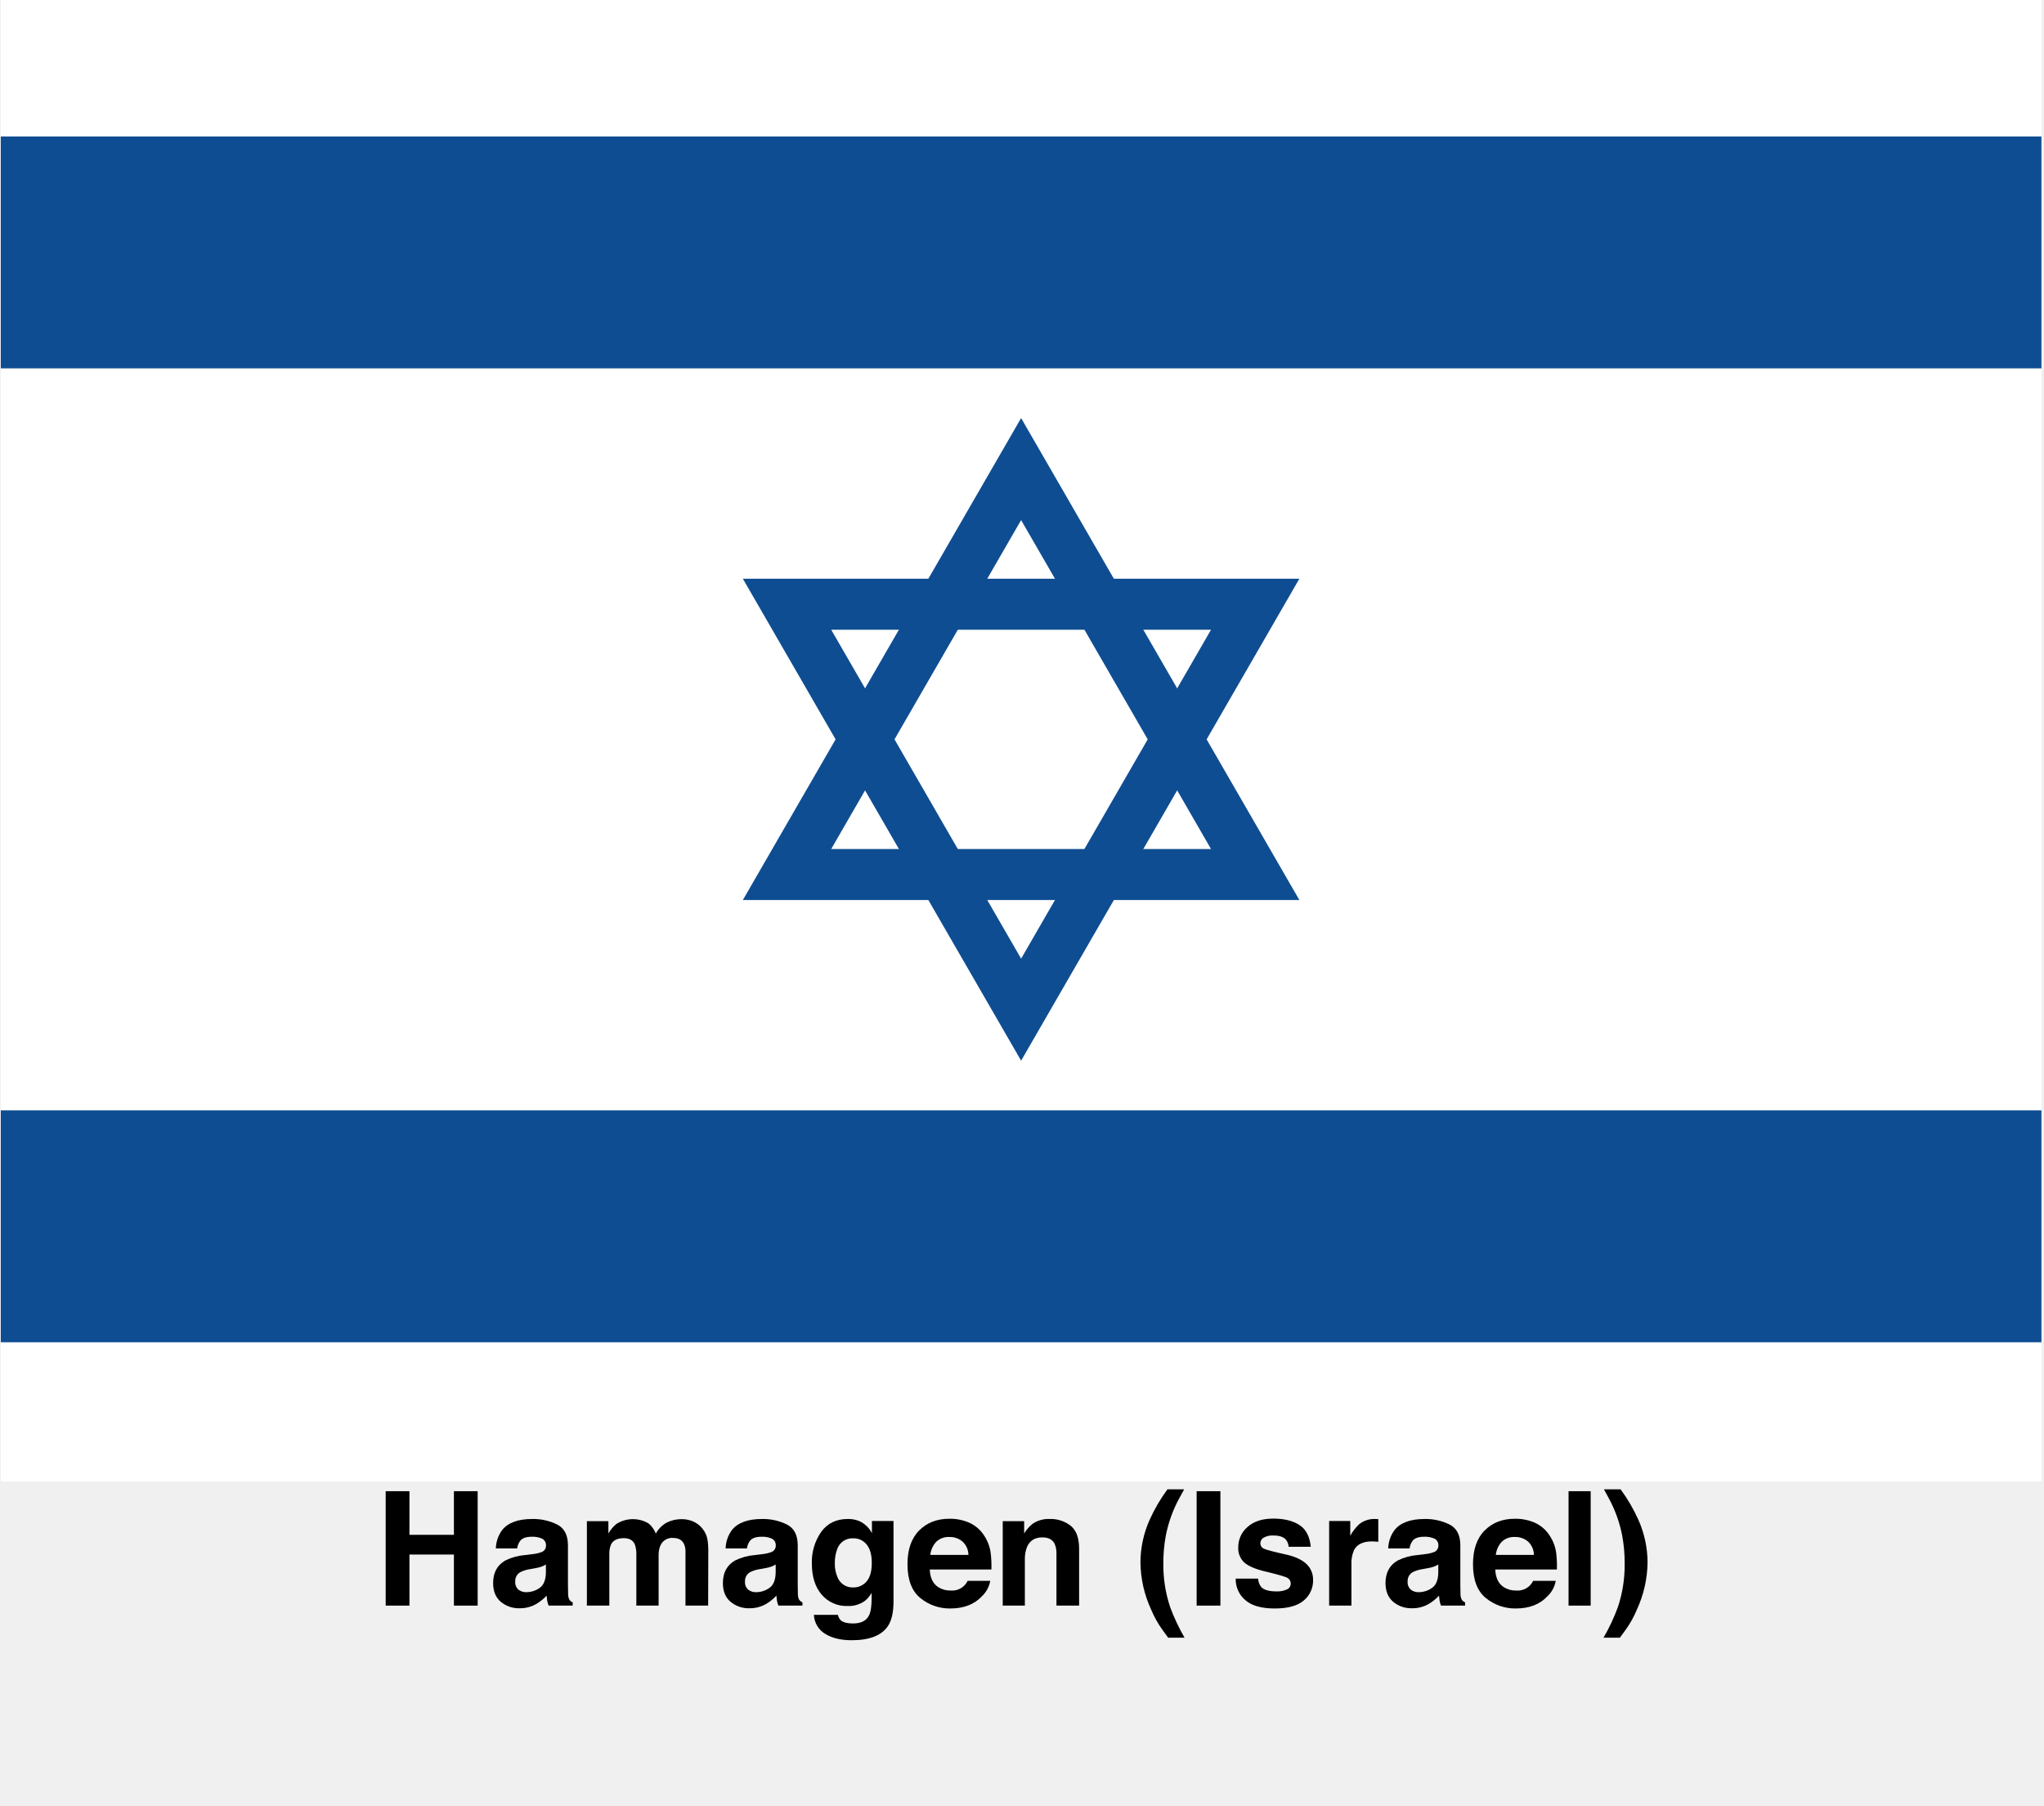
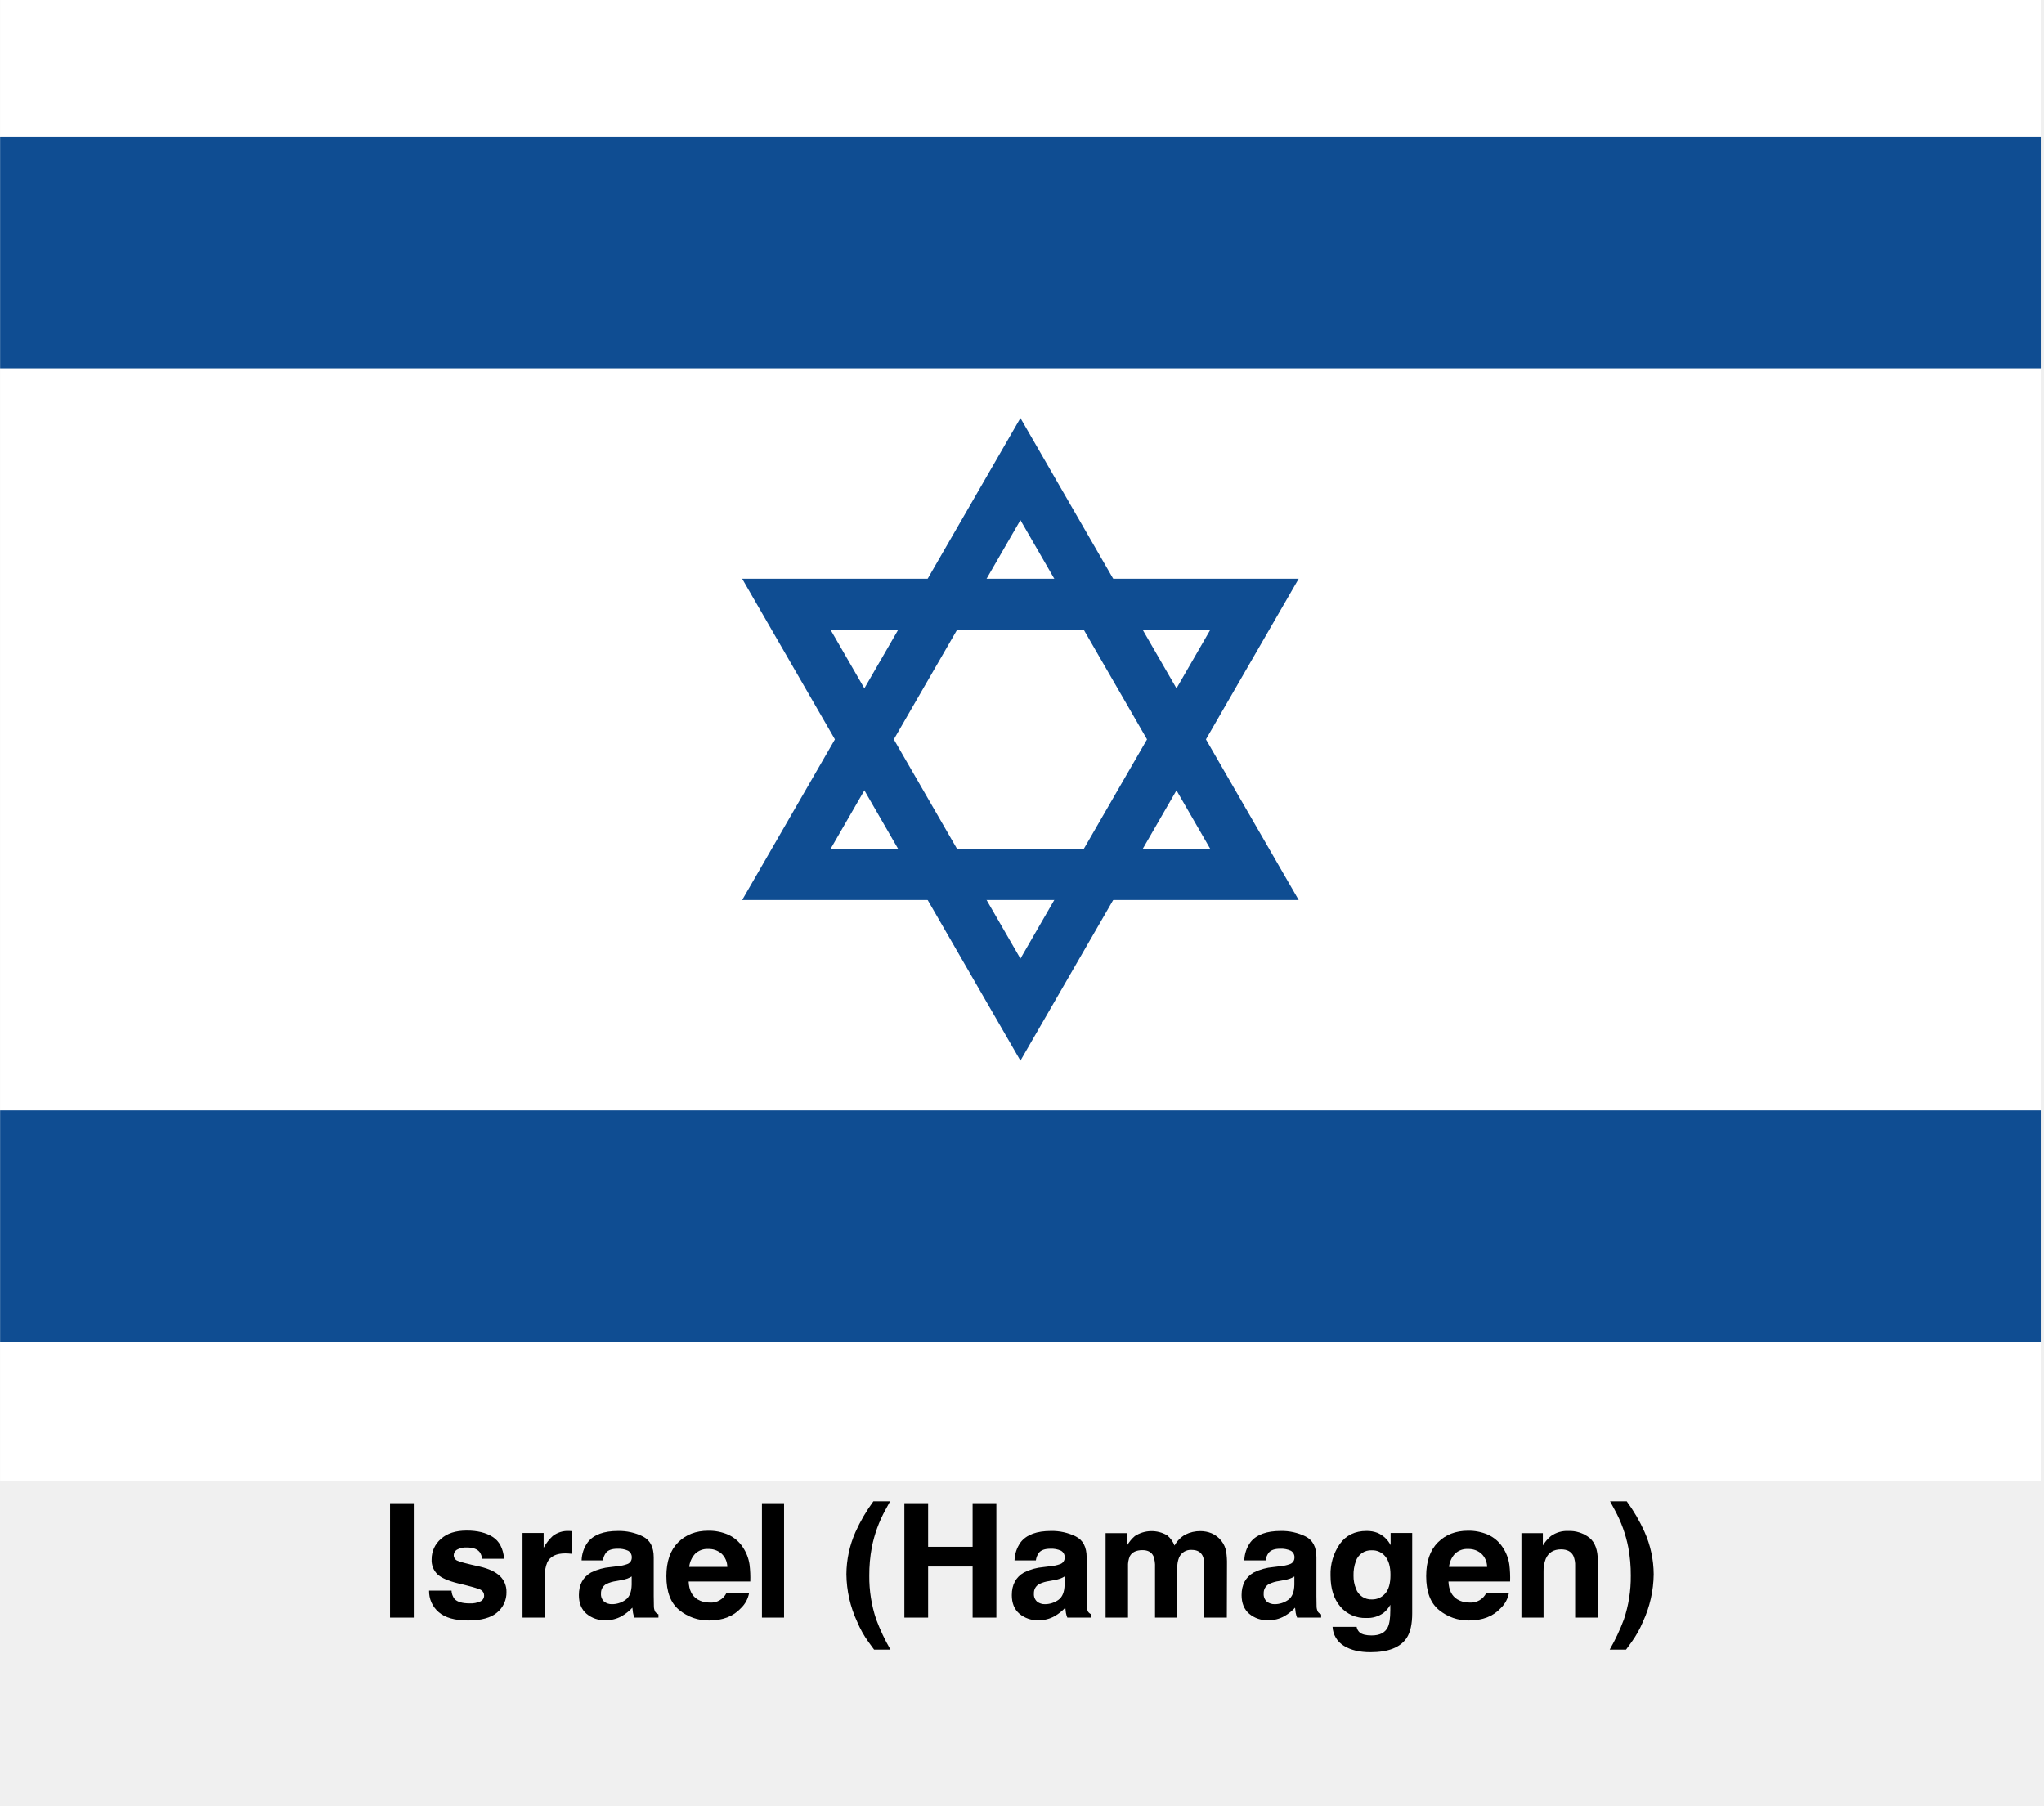
<svg xmlns="http://www.w3.org/2000/svg" id="Layer_1" data-name="Layer 1" viewBox="0 0 900 795.167">
  <defs>
    <style>.cls-1{fill:#fff;}.cls-2{fill:#0f4d92;}.cls-3{opacity:0;}</style>
  </defs>
-   <rect class="cls-1" x="0.346" y="-1.168" width="898.525" height="653.473" />
-   <rect class="cls-2" x="0.346" y="60.095" width="898.525" height="102.105" />
-   <rect class="cls-2" x="0.346" y="488.937" width="898.525" height="102.105" />
+   <rect class="cls-1" x="0.045" y="-1.168" width="898.525" height="653.473" />
+   <rect class="cls-2" x="0.045" y="60.095" width="898.525" height="102.105" />
+   <rect class="cls-2" x="0.045" y="488.937" width="898.525" height="102.105" />
  <g id="triangle">
    <g class="cls-3">
-       <polygon points="449.609 206.551 346.537 385.077 552.682 385.077 449.609 206.551" />
+       <polygon points="449.308 206.551 346.235 385.077 552.38 385.077 449.308 206.551" />
    </g>
-     <path class="cls-2" d="M572.134,396.31H327.083l122.526-212.222ZM365.99,373.846H533.228L449.609,229.014Z" />
+     <path class="cls-2" d="M571.833,396.31H326.782l122.526-212.222ZM365.688,373.846H532.926L449.308,229.014Z" />
  </g>
  <g id="triangle-2" data-name="triangle">
    <g class="cls-3">
-       <polygon points="449.609 444.586 552.682 266.06 346.537 266.06 449.609 444.586" />
+       <polygon points="449.308 444.586 552.38 266.06 346.235 266.06 449.308 444.586" />
    </g>
-     <path class="cls-2" d="M449.609,467.049,327.083,254.827H572.134ZM365.99,277.291l83.62,144.832L533.228,277.291Z" />
+     <path class="cls-2" d="M449.308,467.049,326.782,254.827H571.833ZM365.688,277.291l83.62,144.832,83.619-144.832Z" />
  </g>
-   <path d="M169.822,707.001V656.62h10.459v19.209h19.585v-19.209h10.459v50.381h-10.459V684.511h-19.585v22.49Z" />
-   <path d="M234.412,684.34a15.393,15.393,0,0,0,3.891-.855,2.93,2.93,0,0,0,2.101-2.769,3.272,3.272,0,0,0-1.611-3.161,10.168,10.168,0,0,0-4.729-.872q-3.5,0-4.955,1.709a7.045,7.045,0,0,0-1.386,3.418h-9.399a14.258,14.258,0,0,1,2.746-8.032q3.879-4.922,13.319-4.922a23.757,23.757,0,0,1,10.916,2.427q4.771,2.427,4.771,9.16v17.09q0,1.778.068,4.307a5.408,5.408,0,0,0,.581,2.598,3.478,3.478,0,0,0,1.436,1.128v1.436h-10.596a10.754,10.754,0,0,1-.615-2.119q-.171-.99-.273-2.256a20.104,20.104,0,0,1-4.676,3.726,14.135,14.135,0,0,1-7.151,1.812,12.338,12.338,0,0,1-8.405-2.889q-3.318-2.887-3.317-8.186,0-6.87,5.337-9.946a23.84,23.84,0,0,1,8.608-2.393Zm5.956,4.546a10.684,10.684,0,0,1-1.888.939,15.888,15.888,0,0,1-2.616.667l-2.218.41a14.627,14.627,0,0,0-4.478,1.333,4.449,4.449,0,0,0-2.301,4.136,4.323,4.323,0,0,0,1.405,3.606,5.347,5.347,0,0,0,3.419,1.11,10.182,10.182,0,0,0,5.883-1.846q2.689-1.846,2.793-6.733Z" />
-   <path d="M305.071,669.882a10.839,10.839,0,0,1,4.341,3.35,10.716,10.716,0,0,1,2.119,4.785,33.117,33.117,0,0,1,.342,5.503l-.068,23.481H301.824v-23.721a7.799,7.799,0,0,0-.684-3.486q-1.299-2.597-4.785-2.598a5.599,5.599,0,0,0-5.571,3.35,10.517,10.517,0,0,0-.786,4.272v22.183h-9.81V684.819a12.473,12.473,0,0,0-.684-4.819q-1.23-2.7-4.819-2.7-4.17,0-5.605,2.7a10.401,10.401,0,0,0-.786,4.58v22.422H258.416v-37.188h9.468v5.435a15.663,15.663,0,0,1,3.418-4.136,13.524,13.524,0,0,1,14.253-.308,10.948,10.948,0,0,1,3.213,4.478,12.38,12.38,0,0,1,4.751-4.819,14.497,14.497,0,0,1,6.699-1.538A12.977,12.977,0,0,1,305.071,669.882Z" />
-   <path d="M335.584,684.34a15.393,15.393,0,0,0,3.891-.855,2.93,2.93,0,0,0,2.101-2.769,3.272,3.272,0,0,0-1.611-3.161,10.168,10.168,0,0,0-4.729-.872q-3.5,0-4.955,1.709a7.045,7.045,0,0,0-1.386,3.418H319.495a14.258,14.258,0,0,1,2.746-8.032q3.879-4.922,13.319-4.922a23.757,23.757,0,0,1,10.916,2.427q4.771,2.427,4.771,9.16v17.09q0,1.778.068,4.307a5.408,5.408,0,0,0,.581,2.598,3.478,3.478,0,0,0,1.436,1.128v1.436H342.737a10.754,10.754,0,0,1-.615-2.119q-.171-.99-.273-2.256a20.104,20.104,0,0,1-4.676,3.726,14.135,14.135,0,0,1-7.151,1.812,12.338,12.338,0,0,1-8.405-2.889q-3.318-2.887-3.317-8.186,0-6.87,5.337-9.946a23.84,23.84,0,0,1,8.608-2.393Zm5.956,4.546a10.684,10.684,0,0,1-1.888.939,15.888,15.888,0,0,1-2.616.667l-2.218.41a14.627,14.627,0,0,0-4.478,1.333,4.449,4.449,0,0,0-2.301,4.136,4.323,4.323,0,0,0,1.405,3.606,5.347,5.347,0,0,0,3.419,1.11,10.182,10.182,0,0,0,5.883-1.846q2.689-1.846,2.793-6.733Z" />
-   <path d="M378.19,669.711a11.703,11.703,0,0,1,5.734,5.4V669.745h9.502v35.342q0,7.211-2.427,10.869-4.17,6.289-15.996,6.289-7.144,0-11.655-2.803a10.34,10.34,0,0,1-4.99-8.374h10.596a4.391,4.391,0,0,0,1.333,2.461q1.572,1.333,5.298,1.333,5.263,0,7.041-3.521,1.162-2.256,1.162-7.588v-2.393a11.877,11.877,0,0,1-3.008,3.589,12.095,12.095,0,0,1-7.554,2.222,14.292,14.292,0,0,1-11.468-5.042q-4.289-5.041-4.289-13.654a23.04,23.04,0,0,1,4.131-13.963q4.129-5.656,11.708-5.656A12.811,12.811,0,0,1,378.19,669.711Zm3.317,26.712q2.348-2.581,2.349-8.221,0-5.297-2.229-8.066a7.275,7.275,0,0,0-5.973-2.769,7.04,7.04,0,0,0-7.046,4.819,17.139,17.139,0,0,0-1.021,6.323,14.471,14.471,0,0,0,1.089,5.776,7.099,7.099,0,0,0,7.08,4.717A7.48,7.48,0,0,0,381.507,696.423Z" />
-   <path d="M426.795,670.5a15.151,15.151,0,0,1,6.438,5.511,18.311,18.311,0,0,1,2.969,7.703,47.682,47.682,0,0,1,.321,7.394H409.388q.227,5.606,3.896,7.861a9.895,9.895,0,0,0,5.371,1.401,7.566,7.566,0,0,0,7.414-4.272h9.945a12.164,12.164,0,0,1-3.611,6.733q-5.005,5.435-14.017,5.435a20.312,20.312,0,0,1-13.123-4.584q-5.685-4.583-5.685-14.915,0-9.681,5.132-14.847,5.133-5.165,13.323-5.166A21.206,21.206,0,0,1,426.795,670.5Zm-14.573,8.415a10.119,10.119,0,0,0-2.595,5.767h16.782a8.13,8.13,0,0,0-2.595-5.887,8.539,8.539,0,0,0-5.777-2.009A7.727,7.727,0,0,0,412.222,678.915Z" />
-   <path d="M471.49,671.882q3.659,3.023,3.659,10.031v25.088H465.169V684.34a10.408,10.408,0,0,0-.78-4.512q-1.425-2.871-5.429-2.871-4.92,0-6.752,4.204a14.531,14.531,0,0,0-.95,5.674v20.166h-9.741v-37.188h9.434v5.435a16.5,16.5,0,0,1,3.54-4.136,12.263,12.263,0,0,1,7.59-2.256A14.275,14.275,0,0,1,471.49,671.882Z" />
-   <path d="M506.15,669.335a73.253,73.253,0,0,1,7.896-13.535h7.349l-2.085,3.828a56.994,56.994,0,0,0-5.981,16.543,65.425,65.425,0,0,0-1.094,12.373,58.448,58.448,0,0,0,3.042,19.243,87.811,87.811,0,0,0,6.289,13.33H514.354l-2.427-3.315a44.441,44.441,0,0,1-5.024-8.955,50.987,50.987,0,0,1-4.751-20.918A46.401,46.401,0,0,1,506.15,669.335Z" />
-   <path d="M537.357,707.001h-10.459V656.62h10.459Z" />
-   <path d="M553.968,695.107a6.478,6.478,0,0,0,1.34,3.691q1.819,1.948,6.73,1.948a10.291,10.291,0,0,0,4.585-.855,2.736,2.736,0,0,0,1.7-2.563,2.765,2.765,0,0,0-1.369-2.495q-1.37-.854-10.191-2.939-6.35-1.572-8.947-3.931a8.518,8.518,0,0,1-2.598-6.699,11.612,11.612,0,0,1,4.059-8.87q4.059-3.708,11.424-3.708,6.987,0,11.389,2.786,4.402,2.786,5.053,9.621h-9.741a5.76,5.76,0,0,0-1.062-2.974q-1.611-1.982-5.484-1.982a7.903,7.903,0,0,0-4.541.991,2.852,2.852,0,0,0-1.354,2.324,2.541,2.541,0,0,0,1.439,2.427q1.44.787,10.171,2.7,5.821,1.368,8.727,4.136a9.391,9.391,0,0,1,2.871,7.007,11.315,11.315,0,0,1-4.127,9.041q-4.128,3.502-12.757,3.503-8.804,0-12.998-3.708a12.056,12.056,0,0,1-4.195-9.451Z" />
-   <path d="M606.041,668.874q.186.018.837.051v9.98q-.923-.103-1.641-.137-.718-.034-1.162-.034-5.88,0-7.896,3.828a14.894,14.894,0,0,0-1.128,6.631v17.808h-9.81V669.745h9.297v6.494a20.599,20.599,0,0,1,3.931-5.093,10.7,10.7,0,0,1,7.109-2.29C605.761,668.857,605.915,668.863,606.041,668.874Z" />
-   <path d="M627.342,684.34a15.393,15.393,0,0,0,3.891-.855,2.93,2.93,0,0,0,2.101-2.769,3.272,3.272,0,0,0-1.611-3.161,10.168,10.168,0,0,0-4.729-.872q-3.499,0-4.955,1.709a7.045,7.045,0,0,0-1.386,3.418H611.253a14.258,14.258,0,0,1,2.746-8.032q3.879-4.922,13.319-4.922a23.757,23.757,0,0,1,10.916,2.427q4.771,2.427,4.771,9.16v17.09q0,1.778.068,4.307a5.408,5.408,0,0,0,.581,2.598,3.478,3.478,0,0,0,1.436,1.128v1.436H634.495a10.754,10.754,0,0,1-.615-2.119q-.171-.99-.273-2.256a20.104,20.104,0,0,1-4.676,3.726,14.135,14.135,0,0,1-7.151,1.812,12.338,12.338,0,0,1-8.405-2.889q-3.318-2.887-3.317-8.186,0-6.87,5.337-9.946a23.841,23.841,0,0,1,8.608-2.393Zm5.956,4.546a10.685,10.685,0,0,1-1.888.939,15.889,15.889,0,0,1-2.616.667l-2.218.41a14.627,14.627,0,0,0-4.478,1.333,4.449,4.449,0,0,0-2.301,4.136,4.323,4.323,0,0,0,1.405,3.606,5.347,5.347,0,0,0,3.419,1.11,10.182,10.182,0,0,0,5.883-1.846q2.689-1.846,2.793-6.733Z" />
-   <path d="M675.794,670.5a15.151,15.151,0,0,1,6.438,5.511,18.311,18.311,0,0,1,2.969,7.703,47.682,47.682,0,0,1,.321,7.394H658.387q.227,5.606,3.896,7.861a9.895,9.895,0,0,0,5.371,1.401,7.566,7.566,0,0,0,7.414-4.272h9.945a12.164,12.164,0,0,1-3.611,6.733q-5.005,5.435-14.017,5.435a20.312,20.312,0,0,1-13.123-4.584q-5.685-4.583-5.685-14.915,0-9.681,5.132-14.847,5.133-5.165,13.323-5.166A21.206,21.206,0,0,1,675.794,670.5Zm-14.573,8.415a10.119,10.119,0,0,0-2.595,5.767h16.782a8.13,8.13,0,0,0-2.595-5.887,8.539,8.539,0,0,0-5.777-2.009A7.727,7.727,0,0,0,661.221,678.915Z" />
-   <path d="M700.394,707.001h-9.741V656.62h9.741Z" />
-   <path d="M721.455,669.335a46.474,46.474,0,0,1,3.992,18.594,51.081,51.081,0,0,1-4.742,20.918,44.575,44.575,0,0,1-5.016,8.955l-2.423,3.315h-7.199a87.967,87.967,0,0,0,6.266-13.33,58.654,58.654,0,0,0,3.031-19.243,65.68,65.68,0,0,0-1.09-12.373,57.14,57.14,0,0,0-5.959-16.543l-2.078-3.828h7.336A73.287,73.287,0,0,1,721.455,669.335Z" />
+   <path d="M182.193,712.276h-10.459V661.895h10.459Z" />
+   <path d="M198.805,700.381a6.478,6.478,0,0,0,1.34,3.691q1.819,1.948,6.73,1.948a10.291,10.291,0,0,0,4.585-.854,2.736,2.736,0,0,0,1.7-2.563,2.765,2.765,0,0,0-1.369-2.495q-1.37-.854-10.191-2.939-6.35-1.572-8.947-3.931a8.518,8.518,0,0,1-2.598-6.699,11.612,11.612,0,0,1,4.059-8.87q4.059-3.708,11.424-3.708,6.987,0,11.389,2.786,4.402,2.786,5.053,9.621h-9.741a5.76,5.76,0,0,0-1.062-2.974q-1.611-1.982-5.484-1.982a7.903,7.903,0,0,0-4.541.991,2.852,2.852,0,0,0-1.354,2.324,2.541,2.541,0,0,0,1.439,2.427q1.44.787,10.171,2.7,5.821,1.368,8.727,4.136a9.391,9.391,0,0,1,2.871,7.007,11.315,11.315,0,0,1-4.127,9.041q-4.128,3.502-12.757,3.503-8.804,0-12.998-3.708a12.056,12.056,0,0,1-4.195-9.451Z" />
+   <path d="M250.878,674.149q.186.018.837.051v9.98q-.923-.103-1.641-.137-.718-.034-1.162-.034-5.88,0-7.896,3.828a14.894,14.894,0,0,0-1.128,6.631v17.808h-9.81V675.02h9.297v6.494a20.599,20.599,0,0,1,3.931-5.093,10.7,10.7,0,0,1,7.109-2.29C250.598,674.131,250.752,674.137,250.878,674.149Z" />
+   <path d="M272.179,689.615a15.394,15.394,0,0,0,3.891-.854,2.93,2.93,0,0,0,2.101-2.769,3.272,3.272,0,0,0-1.611-3.161,10.168,10.168,0,0,0-4.729-.872q-3.5,0-4.955,1.709a7.045,7.045,0,0,0-1.386,3.418h-9.399a14.258,14.258,0,0,1,2.746-8.032q3.879-4.922,13.319-4.922a23.757,23.757,0,0,1,10.916,2.427q4.771,2.427,4.771,9.16V702.808q0,1.778.068,4.307a5.408,5.408,0,0,0,.581,2.598,3.479,3.479,0,0,0,1.436,1.128v1.436h-10.596a10.754,10.754,0,0,1-.615-2.119q-.171-.99-.273-2.256a20.104,20.104,0,0,1-4.676,3.726,14.135,14.135,0,0,1-7.151,1.812,12.338,12.338,0,0,1-8.405-2.889q-3.318-2.887-3.317-8.186,0-6.87,5.337-9.946a23.84,23.84,0,0,1,8.608-2.393Zm5.956,4.546a10.685,10.685,0,0,1-1.888.939,15.886,15.886,0,0,1-2.616.667l-2.218.41a14.626,14.626,0,0,0-4.478,1.333,4.449,4.449,0,0,0-2.301,4.136,4.323,4.323,0,0,0,1.405,3.606,5.347,5.347,0,0,0,3.419,1.11,10.182,10.182,0,0,0,5.883-1.846q2.689-1.846,2.793-6.733Z" />
+   <path d="M320.631,675.775a15.151,15.151,0,0,1,6.438,5.511,18.311,18.311,0,0,1,2.969,7.703,47.682,47.682,0,0,1,.321,7.394H303.224q.227,5.606,3.896,7.861a9.895,9.895,0,0,0,5.371,1.401,7.566,7.566,0,0,0,7.414-4.272h9.945a12.164,12.164,0,0,1-3.611,6.733q-5.005,5.435-14.017,5.435a20.312,20.312,0,0,1-13.123-4.584q-5.685-4.584-5.685-14.915,0-9.681,5.132-14.847,5.133-5.165,13.323-5.166A21.206,21.206,0,0,1,320.631,675.775Zm-14.573,8.415a10.119,10.119,0,0,0-2.595,5.767H320.245a8.13,8.13,0,0,0-2.595-5.887,8.539,8.539,0,0,0-5.777-2.009A7.727,7.727,0,0,0,306.058,684.19Z" />
+   <path d="M345.231,712.276h-9.741V661.895h9.741Z" />
+   <path d="M376.676,674.61a73.254,73.254,0,0,1,7.896-13.535H391.92l-2.085,3.828a56.995,56.995,0,0,0-5.981,16.543,65.425,65.425,0,0,0-1.094,12.373,58.448,58.448,0,0,0,3.042,19.243A87.81,87.81,0,0,0,392.091,726.392H384.879l-2.427-3.315a44.441,44.441,0,0,1-5.024-8.955,50.987,50.987,0,0,1-4.751-20.918A46.401,46.401,0,0,1,376.676,674.61Z" />
+   <path d="M398.209,712.276V661.895h10.459v19.209h19.585v-19.209h10.459v50.381H428.253V689.786h-19.585v22.49Z" />
+   <path d="M462.799,689.615a15.393,15.393,0,0,0,3.891-.854,2.93,2.93,0,0,0,2.101-2.769,3.272,3.272,0,0,0-1.611-3.161,10.168,10.168,0,0,0-4.729-.872q-3.5,0-4.955,1.709a7.045,7.045,0,0,0-1.386,3.418H446.71a14.258,14.258,0,0,1,2.746-8.032q3.879-4.922,13.319-4.922a23.757,23.757,0,0,1,10.916,2.427q4.771,2.427,4.771,9.16V702.808q0,1.778.068,4.307a5.408,5.408,0,0,0,.581,2.598,3.479,3.479,0,0,0,1.436,1.128v1.436h-10.596a10.754,10.754,0,0,1-.615-2.119q-.171-.99-.273-2.256a20.104,20.104,0,0,1-4.676,3.726,14.135,14.135,0,0,1-7.151,1.812,12.338,12.338,0,0,1-8.405-2.889q-3.318-2.887-3.317-8.186,0-6.87,5.337-9.946a23.84,23.84,0,0,1,8.608-2.393Zm5.956,4.546a10.685,10.685,0,0,1-1.888.939,15.886,15.886,0,0,1-2.616.667l-2.218.41a14.627,14.627,0,0,0-4.478,1.333,4.449,4.449,0,0,0-2.301,4.136,4.323,4.323,0,0,0,1.405,3.606,5.347,5.347,0,0,0,3.419,1.11A10.182,10.182,0,0,0,465.962,704.517q2.689-1.846,2.793-6.733Z" />
+   <path d="M533.458,675.157a10.839,10.839,0,0,1,4.341,3.35,10.716,10.716,0,0,1,2.119,4.785,33.117,33.117,0,0,1,.342,5.503l-.068,23.481H530.211v-23.721a7.798,7.798,0,0,0-.684-3.486q-1.299-2.597-4.785-2.598a5.599,5.599,0,0,0-5.571,3.35,10.517,10.517,0,0,0-.786,4.272v22.183h-9.81V690.093a12.473,12.473,0,0,0-.684-4.819q-1.23-2.7-4.819-2.7-4.17,0-5.605,2.7a10.401,10.401,0,0,0-.786,4.58v22.422h-9.878v-37.188h9.468v5.435a15.663,15.663,0,0,1,3.418-4.136,13.524,13.524,0,0,1,14.253-.308,10.948,10.948,0,0,1,3.213,4.478,12.38,12.38,0,0,1,4.751-4.819,14.497,14.497,0,0,1,6.699-1.538A12.977,12.977,0,0,1,533.458,675.157Z" />
+   <path d="M563.971,689.615a15.394,15.394,0,0,0,3.891-.854,2.93,2.93,0,0,0,2.101-2.769,3.272,3.272,0,0,0-1.611-3.161,10.168,10.168,0,0,0-4.729-.872q-3.5,0-4.955,1.709a7.045,7.045,0,0,0-1.386,3.418h-9.399a14.258,14.258,0,0,1,2.746-8.032q3.879-4.922,13.319-4.922a23.757,23.757,0,0,1,10.916,2.427q4.771,2.427,4.771,9.16V702.808q0,1.778.068,4.307a5.408,5.408,0,0,0,.581,2.598,3.478,3.478,0,0,0,1.436,1.128v1.436H571.124a10.754,10.754,0,0,1-.615-2.119q-.171-.99-.273-2.256a20.104,20.104,0,0,1-4.676,3.726,14.135,14.135,0,0,1-7.151,1.812,12.338,12.338,0,0,1-8.405-2.889q-3.318-2.887-3.317-8.186,0-6.87,5.337-9.946a23.84,23.84,0,0,1,8.608-2.393Zm5.956,4.546a10.685,10.685,0,0,1-1.888.939,15.886,15.886,0,0,1-2.616.667l-2.218.41a14.626,14.626,0,0,0-4.478,1.333,4.449,4.449,0,0,0-2.301,4.136,4.323,4.323,0,0,0,1.405,3.606,5.347,5.347,0,0,0,3.419,1.11,10.182,10.182,0,0,0,5.883-1.846q2.689-1.846,2.793-6.733Z" />
+   <path d="M606.576,674.986a11.703,11.703,0,0,1,5.734,5.4v-5.366h9.502v35.342q0,7.211-2.427,10.869-4.17,6.289-15.996,6.289-7.144,0-11.655-2.803a10.34,10.34,0,0,1-4.99-8.374h10.596a4.391,4.391,0,0,0,1.333,2.461q1.572,1.333,5.298,1.333,5.263,0,7.041-3.521,1.162-2.256,1.162-7.588v-2.393a11.877,11.877,0,0,1-3.008,3.589,12.095,12.095,0,0,1-7.554,2.222,14.292,14.292,0,0,1-11.468-5.042q-4.289-5.041-4.289-13.654a23.04,23.04,0,0,1,4.131-13.963q4.129-5.656,11.708-5.656A12.811,12.811,0,0,1,606.576,674.986Zm3.317,26.712q2.348-2.581,2.349-8.221,0-5.297-2.229-8.066a7.275,7.275,0,0,0-5.973-2.769,7.04,7.04,0,0,0-7.046,4.819,17.139,17.139,0,0,0-1.021,6.323,14.471,14.471,0,0,0,1.089,5.776,7.099,7.099,0,0,0,7.08,4.717A7.48,7.48,0,0,0,609.894,701.698Z" />
+   <path d="M655.182,675.775a15.151,15.151,0,0,1,6.438,5.511,18.311,18.311,0,0,1,2.969,7.703,47.682,47.682,0,0,1,.321,7.394H637.774q.227,5.606,3.896,7.861a9.895,9.895,0,0,0,5.371,1.401,7.566,7.566,0,0,0,7.414-4.272h9.945a12.164,12.164,0,0,1-3.611,6.733q-5.005,5.435-14.017,5.435a20.312,20.312,0,0,1-13.123-4.584q-5.685-4.584-5.685-14.915,0-9.681,5.132-14.847,5.133-5.165,13.323-5.166A21.206,21.206,0,0,1,655.182,675.775Zm-14.573,8.415a10.119,10.119,0,0,0-2.595,5.767H654.796a8.13,8.13,0,0,0-2.595-5.887,8.539,8.539,0,0,0-5.777-2.009A7.727,7.727,0,0,0,640.608,684.19Z" />
+   <path d="M699.877,677.157q3.659,3.023,3.659,10.031v25.088h-9.98V689.615a10.408,10.408,0,0,0-.78-4.512q-1.425-2.871-5.429-2.871-4.92,0-6.752,4.204a14.53,14.53,0,0,0-.95,5.674v20.166H669.903v-37.188H679.337v5.435a16.5,16.5,0,0,1,3.54-4.136,12.263,12.263,0,0,1,7.59-2.256A14.275,14.275,0,0,1,699.877,677.157Z" />
+   <path d="M724.153,674.61a46.473,46.473,0,0,1,3.992,18.594,51.081,51.081,0,0,1-4.742,20.918,44.576,44.576,0,0,1-5.016,8.955l-2.423,3.315h-7.199a87.965,87.965,0,0,0,6.266-13.33,58.654,58.654,0,0,0,3.031-19.243,65.681,65.681,0,0,0-1.09-12.373,57.14,57.14,0,0,0-5.959-16.543l-2.078-3.828h7.336A73.287,73.287,0,0,1,724.153,674.61Z" />
</svg>
